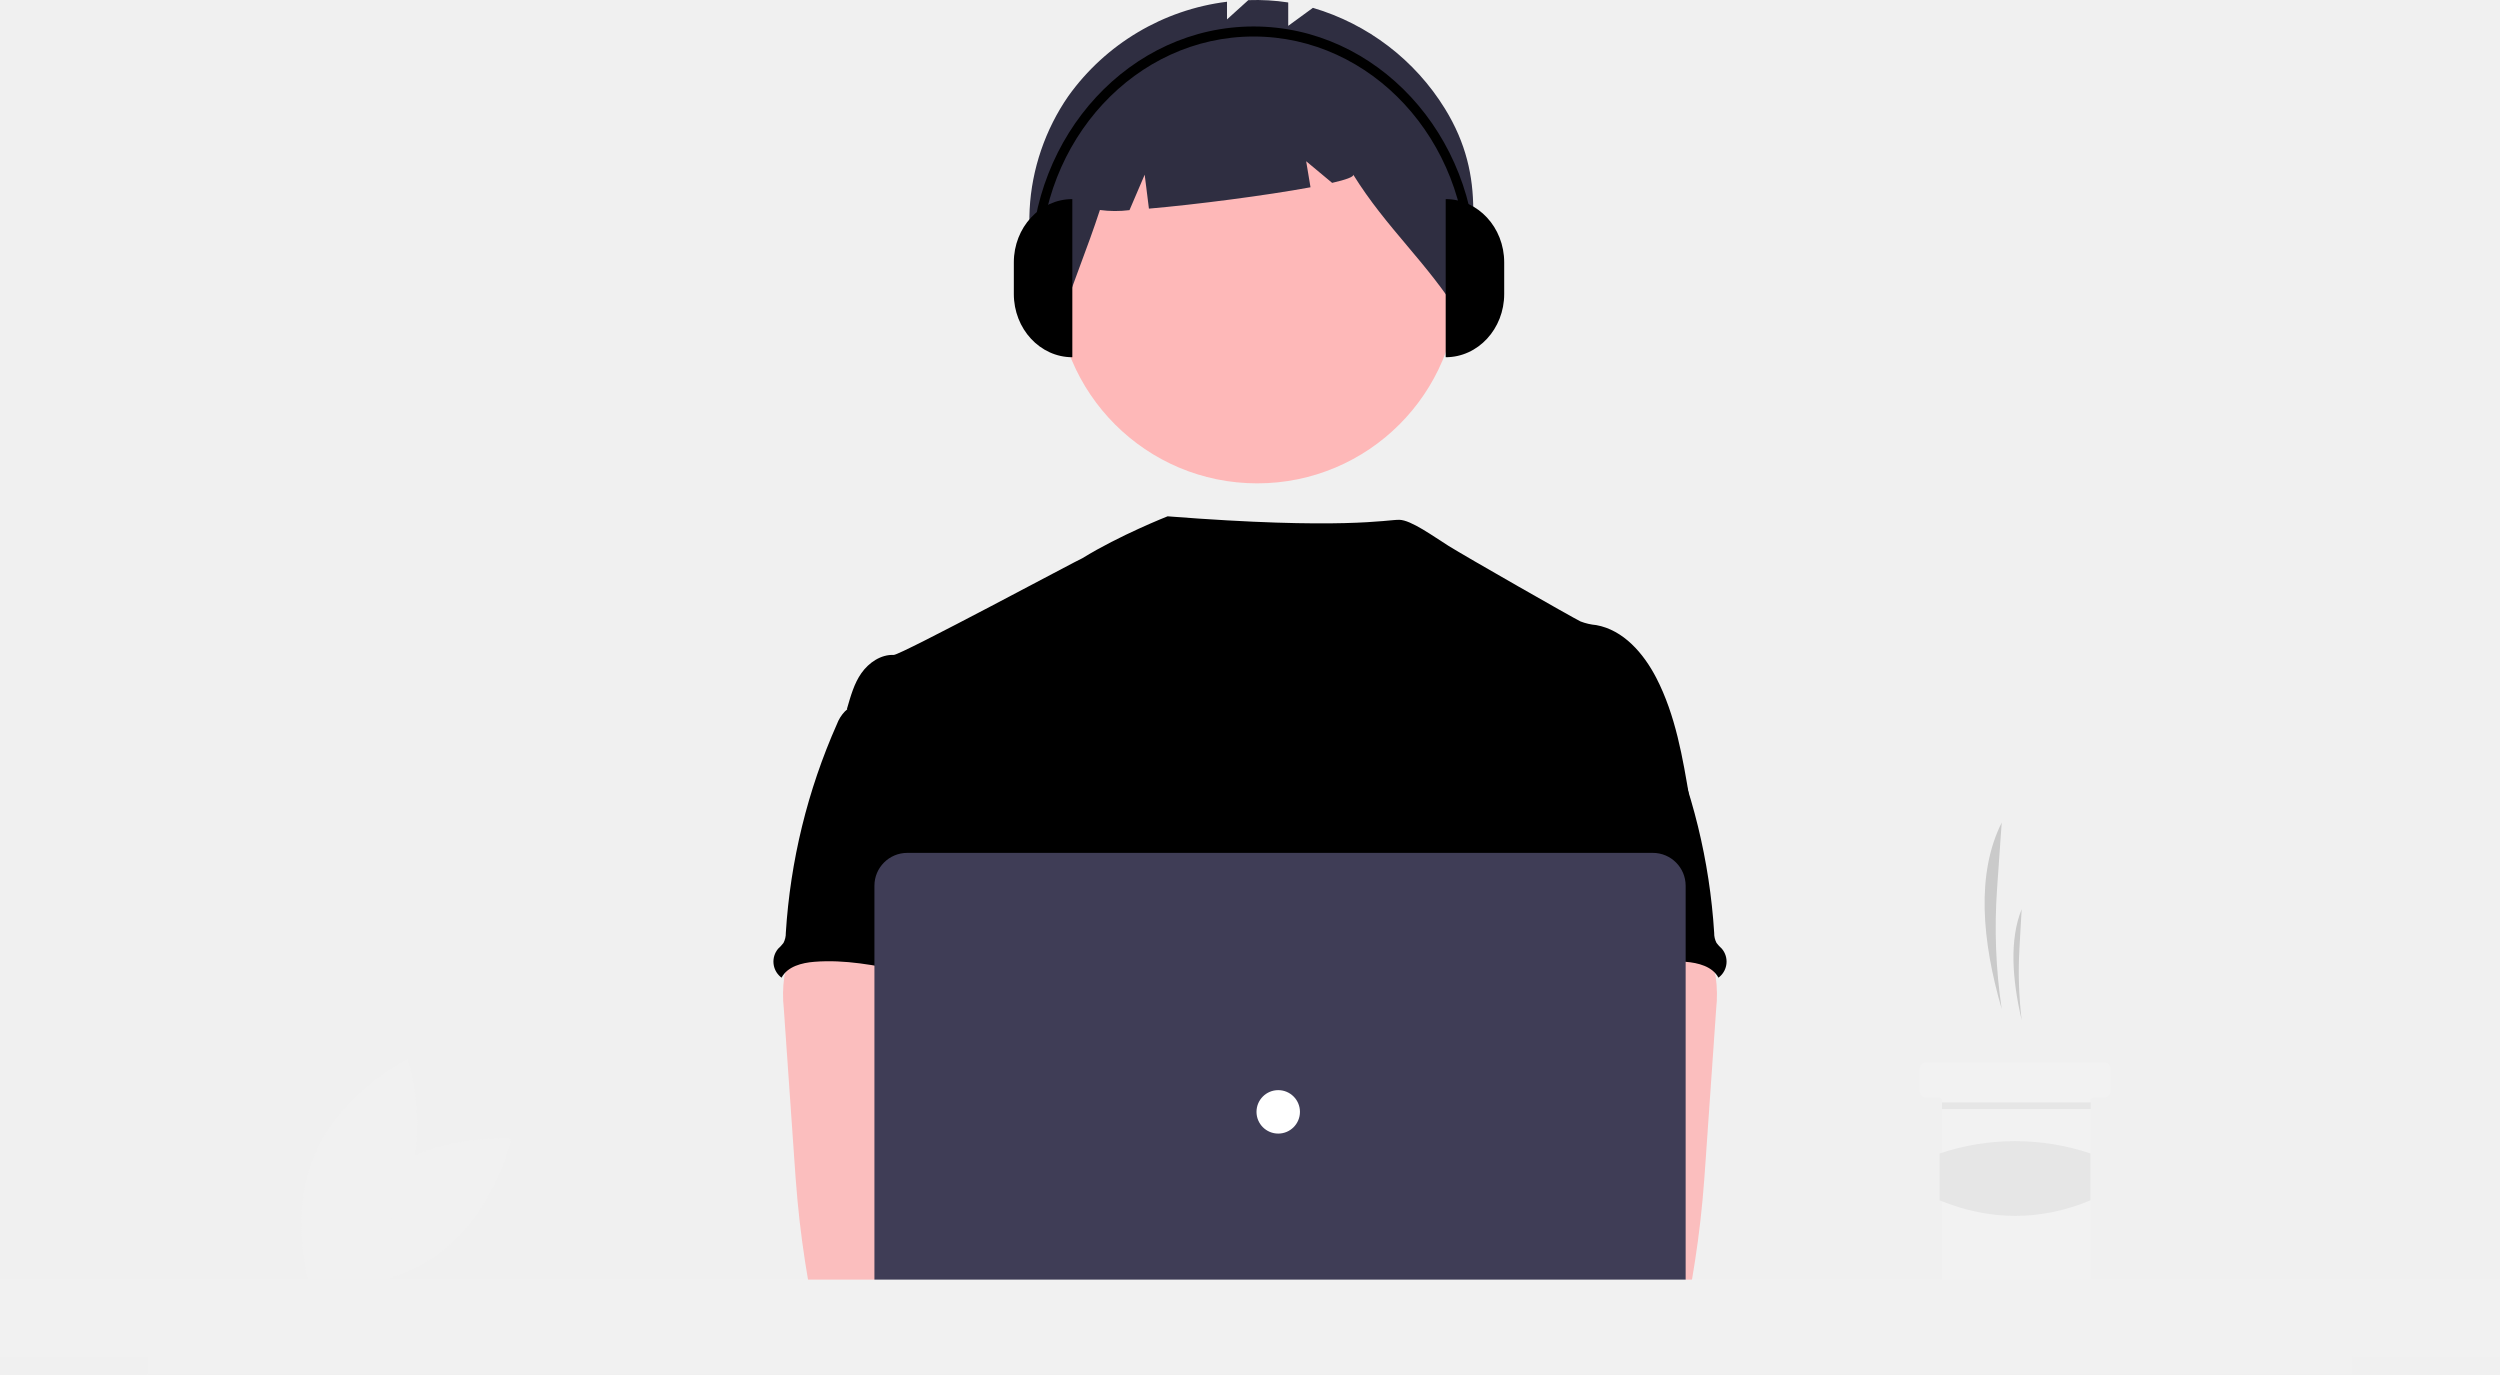
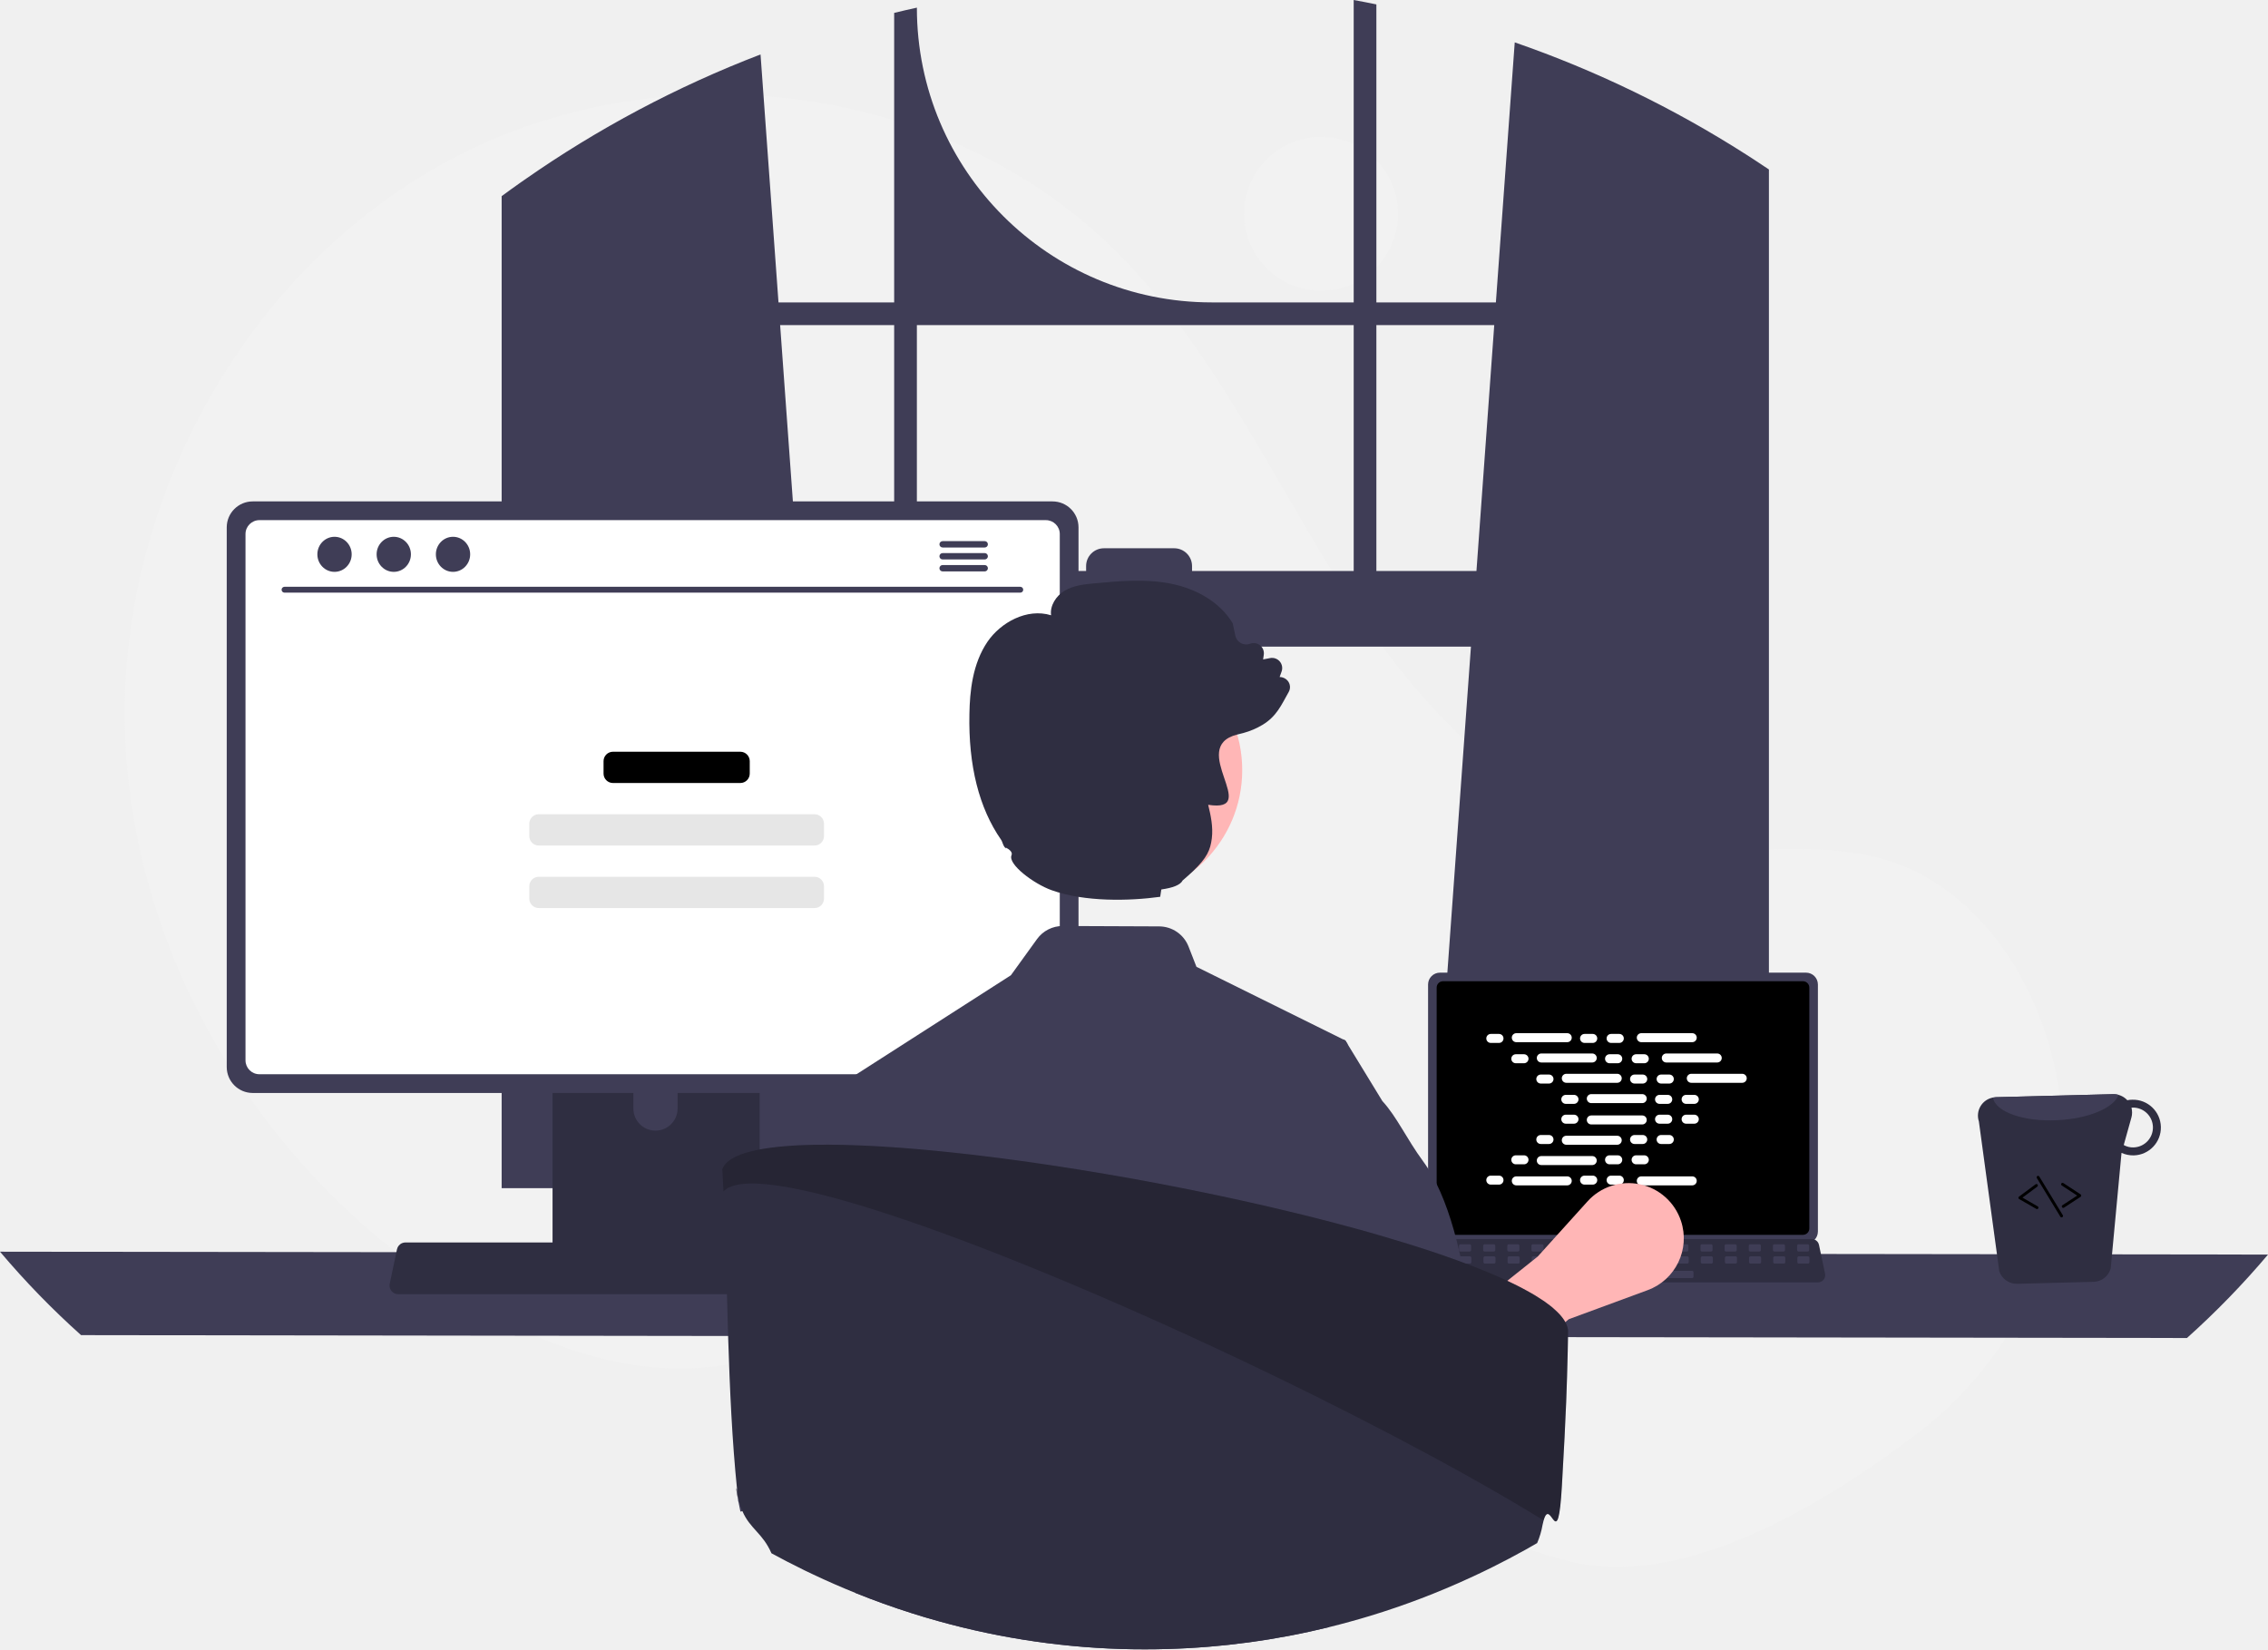
- <svg xmlns="http://www.w3.org/2000/svg" data-name="Layer 1" width="878.63" height="483" viewBox="0 0 878.63 483">
-   <path d="M294.716,621.203c-19.511,14.544-25.04,40.135-25.04,40.135s26.104,2.009,45.615-12.535,25.04-40.135,25.04-40.135S314.227,606.659,294.716,621.203Z" transform="translate(-160.6848 -208.5)" fill="#f1f1f1" />
-   <path d="M302.844,628.032c-9.377,22.456-32.862,34.028-32.862,34.028s-8.281-24.837,1.096-47.293,32.862-34.028,32.862-34.028S312.221,605.576,302.844,628.032Z" transform="translate(-160.6848 -208.5)" fill="#f1f1f1" />
-   <path d="M864.187,563.114h0a194.657,194.657,0,0,1-1.633-42.195l1.633-23.307h0c-9,17.908-6.966,41.479,0,65.502Z" transform="translate(-160.6848 -208.5)" fill="#cacaca" />
-   <path d="M871.205,567.013h0a143.091,143.091,0,0,1-.786-25.116l.786-13.873h0C866.875,538.683,867.854,552.713,871.205,567.013Z" transform="translate(-160.6848 -208.5)" fill="#cacaca" />
-   <path d="M902.401,584.17v7.798a2.352,2.352,0,0,1-2.339,2.339h-3.899a.777.777,0,0,0-.78.78v63.943a2.351,2.351,0,0,1-2.339,2.339H845.476a2.341,2.341,0,0,1-2.339-2.339V595.087a.782.782,0,0,0-.78-.78H837.678a2.341,2.341,0,0,1-2.339-2.339v-7.798a2.336,2.336,0,0,1,2.339-2.339h62.383A2.346,2.346,0,0,1,902.401,584.17Z" transform="translate(-160.6848 -208.5)" fill="#f2f2f2" />
-   <rect x="682.522" y="387.445" width="52.246" height="2.339" fill="#e6e6e6" />
-   <path d="M895.383,630.369c-17.483,7.235-35.156,7.315-53.026,0v-16.481a83.274,83.274,0,0,1,53.026,0Z" transform="translate(-160.6848 -208.5)" fill="#e6e6e6" />
-   <circle id="fff0188c-9915-4c0d-8339-9317a77083e8" data-name="Ellipse 276" cx="441.853" cy="99.211" r="70.666" fill="#feb8b8" />
-   <path id="ac220ed6-7c3f-4d1e-8d82-3295770c496a-3193" data-name="Path 1461" d="M668.54,246.746a81.614,81.614,0,0,0-46.43-35.492l-8.675,6.331v-8.22a75.123,75.123,0,0,0-14.032-.817l-7.485,6.772V209.11a80.834,80.834,0,0,0-55.763,33.169c-16.254,23.432-18.998,56.032-3.011,79.652,4.388-13.487,9.715-26.142,14.104-39.628a39.916,39.916,0,0,0,10.399.05l5.339-12.459,1.492,11.931c16.55-1.441,41.096-4.607,56.785-7.508l-1.526-9.154,9.128,7.606c4.806-1.106,7.66-2.11,7.425-2.877,11.668,18.811,25.948,30.826,37.616,49.637C678.337,293.006,683.437,270.951,668.54,246.746Z" transform="translate(-160.6848 -208.5)" fill="#2f2e41" />
-   <path d="M754.52,489.43c-2.43-14.619-4.936-29.519-11.731-42.689-4.466-8.626-11.554-16.847-21.11-18.552a20.422,20.422,0,0,1-5.497-1.272c-2.8-1.349-40.425-22.827-46.405-26.568-5.135-3.212-13.24-9.158-17.327-9.158-4.112-.09-19.878,3.579-81.414-1.231,0,0-16.905,6.663-29.985,14.743-.198-.131-63.869,34.06-66.261,33.97-4.53-.191-8.741,2.71-11.338,6.362-2.596,3.652-3.814,8.174-5.089,12.546,13.907,30.97,26.631,61.98,40.539,92.95a7.931,7.931,0,0,1,1.006,3.815,9.31,9.31,0,0,1-1.73,3.815c-6.82,10.956-6.603,24.736-5.858,37.613.746,12.877,1.668,26.478-4.087,38.02-1.565,3.169-3.601,6.069-5.089,9.238-3.486,7.177-4.746,30.131-2.71,37.842l255.121,7.309C730.067,673.102,754.52,489.43,754.52,489.43Z" transform="translate(-160.6848 -208.5)" />
-   <path id="bb46eb08-8e3e-4ac5-913b-26d221d967b9-3194" data-name="Path 1421" d="M436.31,551.903a45.043,45.043,0,0,0-.153,11.109l3.657,52.513c.343,4.949.681,9.887,1.146,14.824.877,9.581,2.188,19.086,3.815,28.578a5.09,5.09,0,0,0,5.216,4.949c16.096,3.406,32.726,3.27,49.153,2.342,25.067-1.399,89.198-4.046,93.116-9.136s1.635-13.322-3.474-17.438-89.739-14.149-89.739-14.149c.827-6.553,3.321-12.724,5.688-18.946,4.25-11.035,8.22-22.432,8.297-34.253s-4.377-24.25-14.061-31.022c-7.966-5.56-18.221-6.591-27.928-6.362-7.062.203-19.265-1.489-25.716,1.272C440.223,538.431,437.264,546.905,436.31,551.903Z" transform="translate(-160.6848 -208.5)" fill="#fbbebe" />
-   <path id="efe93a1e-ccdd-49fd-af5f-e26394aa0937-3195" data-name="Path 1430" d="M457.627,458.523a13.17,13.17,0,0,0-2.824,4.518A213.588,213.588,0,0,0,436.862,536.356a7.329,7.329,0,0,1-.827,3.55,15.535,15.535,0,0,1-1.87,2.023,7.024,7.024,0,0,0,.84,9.898q.173.146.356.281c2.099-3.951,7.125-5.242,11.592-5.586,21.389-1.692,42.282,8.259,63.734,7.508-1.514-5.23-3.691-10.256-4.925-15.548-5.459-23.502,8.156-49.089-.191-71.726-1.667-4.53-4.453-8.983-8.843-10.968a23.555,23.555,0,0,0-5.662-1.499c-5.421-.98-16.212-5.166-21.453-3.486-1.935.624-2.697,2.443-4.301,3.542C462.877,455.902,459.646,456.474,457.627,458.523Z" transform="translate(-160.6848 -208.5)" />
-   <path id="a38c3c09-000b-42b7-8619-0229d8aff5e9-3196" data-name="Path 1421" d="M754.672,536.183c-6.451-2.762-18.653-1.069-25.716-1.272-9.707-.229-19.962.802-27.928,6.362-9.684,6.772-14.137,19.201-14.061,31.022s4.046,23.218,8.297,34.253c2.366,6.222,4.861,12.393,5.688,18.946,0,0-84.63,10.034-89.739,14.149s-7.392,12.348-3.474,17.438,126.173,10.2,142.269,6.794a5.09,5.09,0,0,0,5.216-4.949c1.627-9.491,2.937-18.996,3.815-28.578.465-4.937.802-9.874,1.146-14.824l3.657-52.513a45.043,45.043,0,0,0-.153-11.109C762.736,546.905,759.777,538.431,754.672,536.183Z" transform="translate(-160.6848 -208.5)" fill="#fbbebe" />
-   <path id="bd3879bf-5d05-49be-b690-c4d97e29a2ab-3197" data-name="Path 1430" d="M734.687,454.346c-1.603-1.099-2.366-2.918-4.301-3.542-5.241-1.68-16.032,2.507-21.453,3.486a23.555,23.555,0,0,0-5.662,1.499c-4.389,1.985-7.175,6.438-8.843,10.968-8.347,22.637,5.268,48.224-.191,71.726-1.234,5.293-3.411,10.318-4.925,15.548,21.453.751,42.346-9.2,63.734-7.508,4.467.343,9.493,1.635,11.592,5.586q.183-.135.356-.281a7.024,7.024,0,0,0,.84-9.898,15.535,15.535,0,0,1-1.87-2.023,7.329,7.329,0,0,1-.827-3.55,213.588,213.588,0,0,0-17.941-73.316,13.17,13.17,0,0,0-2.824-4.518C740.354,456.474,737.123,455.902,734.687,454.346Z" transform="translate(-160.6848 -208.5)" />
-   <circle cx="420.924" cy="438.81" r="19.073" fill="#fbbebe" />
-   <circle cx="463.156" cy="438.81" r="19.073" fill="#fbbebe" />
-   <path d="M741.572,690.288H479.542a11.552,11.552,0,0,1-11.539-11.539V519.783a11.552,11.552,0,0,1,11.539-11.539H741.572a11.552,11.552,0,0,1,11.539,11.539V678.75A11.552,11.552,0,0,1,741.572,690.288Z" transform="translate(-160.6848 -208.5)" fill="#3f3d56" />
-   <circle id="bf1cdf42-3b4f-4239-91c9-f6802a29e918" data-name="Ellipse 263" cx="449.236" cy="390.766" r="7.635" fill="#fff" />
-   <polygon points="878.63 449.724 0 449.724 0 476.724 51.97 476.724 51.97 483 826.68 483 826.68 476.724 878.63 476.724 878.63 449.724" fill="#f1f1f1" />
-   <path d="M537.556,334.049h0c-11.355,0-20.559-9.952-20.559-22.229h0V300.705c0-12.277,9.205-22.229,20.559-22.229h0v55.574Z" transform="translate(-160.6848 -208.5)" />
-   <path d="M668.779,278.476h0c11.355,0,20.559,9.952,20.559,22.229v11.115c0,12.277-9.205,22.229-20.559,22.229h0V278.476Z" transform="translate(-160.6848 -208.5)" />
-   <path d="M679.553,302.452h-3.262c0-44.73-33.656-81.121-75.026-81.121-41.369,0-75.026,36.391-75.026,81.121h-3.262c0-46.675,35.12-84.648,78.288-84.648C644.433,217.804,679.553,255.777,679.553,302.452Z" transform="translate(-160.6848 -208.5)" />
+ <svg xmlns="http://www.w3.org/2000/svg" data-name="Layer 1" width="786.82" height="572.258" viewBox="0 0 786.82 572.258">
+   <circle cx="458.321" cy="74.182" r="26.701" fill="#f2f2f2" />
+   <path d="M872.038,661.023c39.688-30.229,58.644-81.025,46.776-129.482q-.442-1.806-.934-3.604c-7.867-28.763-27.332-56.101-55.7-65.291-23.82-7.717-49.82-1.783-74.669-4.851-48.781-6.024-86.601-45.494-113.211-86.819-26.611-41.325-47.062-87.583-82.422-121.724-58.285-56.275-153.362-68.391-225.627-31.76C293.987,254.121,247.955,335.391,249.918,416.386c1.963,80.995,50.046,158.432,119.875,199.517,25.652,15.093,55.321,25.785,84.848,22.044,25.62-3.246,48.899-17.013,74.399-21.1,40.091-6.426,79.927,11.701,114.603,32.824,34.676,21.123,68.17,46.16,107.574,55.952C789.478,715.131,836.881,687.801,872.038,661.023Z" transform="translate(-206.59 -163.8711)" fill="#f2f2f2" />
+   <path d="M815.016,219.191c-.87-.58-1.75-1.13-2.62-1.69a380.24,380.24,0,0,0-80.31-38.93l-6.54,90.22h-41.46v-103.39c-2.61-.54-5.24-1.05-7.87-1.53v104.92H626.946A102.27,102.27,0,0,1,524.676,166.521v-0c-2.64.57-5.26,1.18-7.88,1.83v100.44h-40.13l-6.23-86.03a380.858,380.858,0,0,0-81.94,43.53c-.44.3-.88.61-1.31.91-2.21,1.55-4.39,3.13-6.56,4.73v344.19h118.27l-2.09-28.95-11.5-158.95h231.59l-11.5,158.95-2.09,28.95h116.96v-353.45Q817.656,220.901,815.016,219.191Zm-298.22,142.78h-33.39l-6.17-85.3h39.56Zm159.42,0h-56.08v-1.69a6.18,6.18,0,0,0-6.19-6.18h-24.38a6.178,6.178,0,0,0-6.18,6.18v1.69h-58.71v-85.3h151.54Zm7.87,0v-85.3h40.89l-6.17,85.3Z" transform="translate(-206.59 -163.8711)" fill="#3f3d56" />
+   <path d="M206.59,598.162a289.003,289.003,0,0,0,28.12,28.95l730.58,1a289.003,289.003,0,0,0,28.12-28.95Z" transform="translate(-206.59 -163.8711)" fill="#3f3d56" />
+   <path d="M702.02,505.462v85.704a4.122,4.122,0,0,0,4.119,4.119H833.143a4.122,4.122,0,0,0,4.119-4.119v-85.704a4.124,4.124,0,0,0-4.119-4.115H706.139A4.124,4.124,0,0,0,702.02,505.462Z" transform="translate(-206.59 -163.8711)" fill="#3f3d56" />
+   <path d="M704.999,506.529V590.109a2.205,2.205,0,0,0,2.201,2.201H832.086a2.205,2.205,0,0,0,2.201-2.201V506.529a2.206,2.206,0,0,0-2.201-2.206H707.201A2.206,2.206,0,0,0,704.999,506.529Z" transform="translate(-206.59 -163.8711)" />
+   <path d="M699.364,607.881a2.47,2.47,0,0,0,1.943.93H837.299a2.502,2.502,0,0,0,2.446-3.016l-2.111-10.027a2.507,2.507,0,0,0-1.558-1.818,2.425,2.425,0,0,0-.888-.168H703.41a2.424,2.424,0,0,0-.888.168,2.507,2.507,0,0,0-1.558,1.818l-2.111,10.027A2.501,2.501,0,0,0,699.364,607.881Z" transform="translate(-206.59 -163.8711)" fill="#2f2e41" />
+   <rect x="830.034" y="595.588" width="4.188" height="2.513" rx="0.488" transform="translate(1457.666 1029.819) rotate(-180)" fill="#3f3d56" />
+   <rect x="821.657" y="595.588" width="4.188" height="2.513" rx="0.488" transform="translate(1440.912 1029.819) rotate(-180)" fill="#3f3d56" />
+   <rect x="813.28" y="595.588" width="4.188" height="2.513" rx="0.488" transform="translate(1424.158 1029.819) rotate(-180)" fill="#3f3d56" />
+   <rect x="804.903" y="595.588" width="4.188" height="2.513" rx="0.488" transform="translate(1407.404 1029.819) rotate(-180)" fill="#3f3d56" />
+   <rect x="796.526" y="595.588" width="4.188" height="2.513" rx="0.488" transform="translate(1390.65 1029.819) rotate(-180)" fill="#3f3d56" />
+   <rect x="788.149" y="595.588" width="4.188" height="2.513" rx="0.488" transform="translate(1373.896 1029.819) rotate(-180)" fill="#3f3d56" />
+   <rect x="779.772" y="595.588" width="4.188" height="2.513" rx="0.488" transform="translate(1357.142 1029.819) rotate(-180)" fill="#3f3d56" />
+   <rect x="771.395" y="595.588" width="4.188" height="2.513" rx="0.488" transform="translate(1340.388 1029.819) rotate(-180)" fill="#3f3d56" />
+   <rect x="763.018" y="595.588" width="4.188" height="2.513" rx="0.488" transform="translate(1323.634 1029.819) rotate(-180)" fill="#3f3d56" />
+   <rect x="754.641" y="595.588" width="4.188" height="2.513" rx="0.488" transform="translate(1306.88 1029.819) rotate(-180)" fill="#3f3d56" />
+   <rect x="746.264" y="595.588" width="4.188" height="2.513" rx="0.488" transform="translate(1290.126 1029.819) rotate(-180)" fill="#3f3d56" />
+   <rect x="737.887" y="595.588" width="4.188" height="2.513" rx="0.488" transform="translate(1273.372 1029.819) rotate(-180)" fill="#3f3d56" />
+   <rect x="729.51" y="595.588" width="4.188" height="2.513" rx="0.488" transform="translate(1256.618 1029.819) rotate(-180)" fill="#3f3d56" />
+   <rect x="721.133" y="595.588" width="4.188" height="2.513" rx="0.488" transform="translate(1239.865 1029.819) rotate(-180)" fill="#3f3d56" />
+   <rect x="712.756" y="595.588" width="4.188" height="2.513" rx="0.488" transform="translate(1223.111 1029.819) rotate(-180)" fill="#3f3d56" />
+   <rect x="704.379" y="595.588" width="4.188" height="2.513" rx="0.488" transform="translate(1206.357 1029.819) rotate(-180)" fill="#3f3d56" />
+   <rect x="830.133" y="599.777" width="4.188" height="2.513" rx="0.488" transform="translate(1457.864 1038.196) rotate(-180)" fill="#3f3d56" />
+   <rect x="821.756" y="599.777" width="4.188" height="2.513" rx="0.488" transform="translate(1441.11 1038.196) rotate(-180)" fill="#3f3d56" />
+   <rect x="813.379" y="599.777" width="4.188" height="2.513" rx="0.488" transform="translate(1424.356 1038.196) rotate(-180)" fill="#3f3d56" />
+   <rect x="805.002" y="599.777" width="4.188" height="2.513" rx="0.488" transform="translate(1407.602 1038.196) rotate(-180)" fill="#3f3d56" />
+   <rect x="796.625" y="599.777" width="4.188" height="2.513" rx="0.488" transform="translate(1390.848 1038.196) rotate(-180)" fill="#3f3d56" />
+   <rect x="788.248" y="599.777" width="4.188" height="2.513" rx="0.488" transform="translate(1374.094 1038.196) rotate(-180)" fill="#3f3d56" />
+   <rect x="779.871" y="599.777" width="4.188" height="2.513" rx="0.488" transform="translate(1357.34 1038.196) rotate(-180)" fill="#3f3d56" />
+   <rect x="771.494" y="599.777" width="4.188" height="2.513" rx="0.488" transform="translate(1340.586 1038.196) rotate(-180)" fill="#3f3d56" />
+   <rect x="763.117" y="599.777" width="4.188" height="2.513" rx="0.488" transform="translate(1323.832 1038.196) rotate(-180)" fill="#3f3d56" />
+   <rect x="754.74" y="599.777" width="4.188" height="2.513" rx="0.488" transform="translate(1307.078 1038.196) rotate(-180)" fill="#3f3d56" />
+   <rect x="746.363" y="599.777" width="4.188" height="2.513" rx="0.488" transform="translate(1290.324 1038.196) rotate(-180)" fill="#3f3d56" />
+   <rect x="737.986" y="599.777" width="4.188" height="2.513" rx="0.488" transform="translate(1273.57 1038.196) rotate(-180)" fill="#3f3d56" />
+   <rect x="729.609" y="599.777" width="4.188" height="2.513" rx="0.488" transform="translate(1256.816 1038.196) rotate(-180)" fill="#3f3d56" />
+   <rect x="721.232" y="599.777" width="4.188" height="2.513" rx="0.488" transform="translate(1240.062 1038.196) rotate(-180)" fill="#3f3d56" />
+   <rect x="712.855" y="599.777" width="4.188" height="2.513" rx="0.488" transform="translate(1223.309 1038.196) rotate(-180)" fill="#3f3d56" />
+   <rect x="704.478" y="599.777" width="4.188" height="2.513" rx="0.488" transform="translate(1206.555 1038.196) rotate(-180)" fill="#3f3d56" />
+   <rect x="760.604" y="604.803" width="33.508" height="2.513" rx="0.488" transform="translate(1348.126 1048.248) rotate(-180)" fill="#3f3d56" />
+   <rect x="515.631" y="358.737" width="5.966" height="3.122" rx="1.561" fill="#fff" />
+   <rect x="548.154" y="358.737" width="5.966" height="3.122" rx="1.561" fill="#fff" />
+   <rect x="557.369" y="358.737" width="5.966" height="3.122" rx="1.561" fill="#fff" />
+   <rect x="524.477" y="358.477" width="20.796" height="3.122" rx="1.561" fill="#fff" />
+   <rect x="567.841" y="358.477" width="20.796" height="3.122" rx="1.561" fill="#fff" />
+   <rect x="524.304" y="365.784" width="5.966" height="3.122" rx="1.561" fill="#fff" />
+   <rect x="556.827" y="365.784" width="5.966" height="3.122" rx="1.561" fill="#fff" />
+   <rect x="566.042" y="365.784" width="5.966" height="3.122" rx="1.561" fill="#fff" />
+   <rect x="533.15" y="365.523" width="20.796" height="3.122" rx="1.561" fill="#fff" />
+   <rect x="576.514" y="365.523" width="20.796" height="3.122" rx="1.561" fill="#fff" />
+   <rect x="532.977" y="372.83" width="5.966" height="3.122" rx="1.561" fill="#fff" />
+   <rect x="565.5" y="372.83" width="5.966" height="3.122" rx="1.561" fill="#fff" />
+   <rect x="574.715" y="372.83" width="5.966" height="3.122" rx="1.561" fill="#fff" />
+   <rect x="541.823" y="372.57" width="20.796" height="3.122" rx="1.561" fill="#fff" />
+   <rect x="585.187" y="372.57" width="20.796" height="3.122" rx="1.561" fill="#fff" />
+   <rect x="541.649" y="379.877" width="5.966" height="3.122" rx="1.561" fill="#fff" />
+   <rect x="574.172" y="379.877" width="5.966" height="3.122" rx="1.561" fill="#fff" />
+   <rect x="583.387" y="379.877" width="5.966" height="3.122" rx="1.561" fill="#fff" />
+   <rect x="550.496" y="379.617" width="20.796" height="3.122" rx="1.561" fill="#fff" />
+   <rect x="548.154" y="407.898" width="5.966" height="3.122" rx="1.561" fill="#fff" />
+   <rect x="557.369" y="407.898" width="5.966" height="3.122" rx="1.561" fill="#fff" />
+   <rect x="567.841" y="408.158" width="20.796" height="3.122" rx="1.561" fill="#fff" />
+   <rect x="515.631" y="407.898" width="5.966" height="3.122" rx="1.561" fill="#fff" />
+   <rect x="524.477" y="408.158" width="20.796" height="3.122" rx="1.561" fill="#fff" />
+   <rect x="524.304" y="400.851" width="5.966" height="3.122" rx="1.561" fill="#fff" />
+   <rect x="556.827" y="400.851" width="5.966" height="3.122" rx="1.561" fill="#fff" />
+   <rect x="566.042" y="400.851" width="5.966" height="3.122" rx="1.561" fill="#fff" />
+   <rect x="533.15" y="401.111" width="20.796" height="3.122" rx="1.561" fill="#fff" />
+   <rect x="532.977" y="393.804" width="5.966" height="3.122" rx="1.561" fill="#fff" />
+   <rect x="565.5" y="393.804" width="5.966" height="3.122" rx="1.561" fill="#fff" />
+   <rect x="574.715" y="393.804" width="5.966" height="3.122" rx="1.561" fill="#fff" />
+   <rect x="541.823" y="394.064" width="20.796" height="3.122" rx="1.561" fill="#fff" />
+   <rect x="541.649" y="386.758" width="5.966" height="3.122" rx="1.561" fill="#fff" />
+   <rect x="574.172" y="386.758" width="5.966" height="3.122" rx="1.561" fill="#fff" />
+   <rect x="583.387" y="386.758" width="5.966" height="3.122" rx="1.561" fill="#fff" />
+   <rect x="550.496" y="387.018" width="20.796" height="3.122" rx="1.561" fill="#fff" />
+   <path d="M711.507,654.353l-13.35-21.102,41.902-33.403,17.295-19.161a19.161,19.161,0,0,1,32.418,6.828h0a19.161,19.161,0,0,1-11.57,23.991l-27.349,10.075Z" transform="translate(-206.59 -163.8711)" fill="#ffb6b6" />
+   <path d="M398.28,501.352v102.56h71.85v-102.56a3.448,3.448,0,0,0-2.43-3.3,3.175,3.175,0,0,0-1.03-.16H401.75A3.463,3.463,0,0,0,398.28,501.352Zm28.04,35.24a7.67,7.67,0,0,1,15.34,0v11.9a7.67,7.67,0,0,1-15.34,0Z" transform="translate(-206.59 -163.8711)" fill="#2f2e41" />
+   <path d="M398.06,600.632v9.89a1.946,1.946,0,0,0,1.93,1.94h68.43a1.94,1.94,0,0,0,1.93-1.94v-9.89Z" transform="translate(-206.59 -163.8711)" fill="#3f3d56" />
+   <path d="M285.25,346.832V534.092a9.007,9.007,0,0,0,9,9h277.5a9.007,9.007,0,0,0,9-9V346.832a9.011,9.011,0,0,0-9-8.99H294.25A9.012,9.012,0,0,0,285.25,346.832Z" transform="translate(-206.59 -163.8711)" fill="#3f3d56" />
+   <path d="M291.76,349.162v182.62a4.818,4.818,0,0,0,4.81,4.81H569.44a4.818,4.818,0,0,0,4.81-4.81v-182.62a4.82,4.82,0,0,0-4.81-4.82H296.57A4.821,4.821,0,0,0,291.76,349.162Z" transform="translate(-206.59 -163.8711)" fill="#fff" />
+   <path d="M342.4,611.792a2.948,2.948,0,0,0,2.32,1.11h162.34a2.987,2.987,0,0,0,2.92-3.6l-2.52-11.97a2.993,2.993,0,0,0-1.86-2.17,2.895,2.895,0,0,0-1.06-.2H347.23a2.894,2.894,0,0,0-1.06.2,2.992,2.992,0,0,0-1.86,2.17l-2.52,11.97A2.985,2.985,0,0,0,342.4,611.792Z" transform="translate(-206.59 -163.8711)" fill="#2f2e41" />
+   <path d="M560.585,369.499H305.261a1.016,1.016,0,0,1,0-2.031H560.585a1.016,1.016,0,0,1,0,2.031Z" transform="translate(-206.59 -163.8711)" fill="#3f3d56" />
+   <ellipse cx="116.051" cy="192.33" rx="5.95" ry="6.083" fill="#3f3d56" />
+   <ellipse cx="136.607" cy="192.33" rx="5.95" ry="6.083" fill="#3f3d56" />
+   <ellipse cx="157.163" cy="192.33" rx="5.95" ry="6.083" fill="#3f3d56" />
+   <path d="M548.206,351.622h-14.6a1.105,1.105,0,0,0,0,2.21h14.6a1.105,1.105,0,0,0,0-2.21Z" transform="translate(-206.59 -163.8711)" fill="#3f3d56" />
+   <path d="M548.206,355.772h-14.6a1.105,1.105,0,0,0,0,2.21h14.6a1.105,1.105,0,0,0,0-2.21Z" transform="translate(-206.59 -163.8711)" fill="#3f3d56" />
+   <path d="M548.206,359.922h-14.6a1.105,1.105,0,0,0,0,2.21h14.6a1.105,1.105,0,0,0,0-2.21Z" transform="translate(-206.59 -163.8711)" fill="#3f3d56" />
+   <path d="M900.186,604.972a6.416,6.416,0,0,0,6.183,4.331l26.492-.682a6.329,6.329,0,0,0,5.981-4.657l3.749-40.087a9.794,9.794,0,0,0,4.238.871,9.661,9.661,0,1,0-.485-19.317,8.184,8.184,0,0,0-1.736.181,6.548,6.548,0,0,0-4.874-2.103l-40.751,1.052a5.853,5.853,0,0,0-1.005.125,6.365,6.365,0,0,0-4.873,8.265Zm43.173-43.817,2.668-9.553a6.506,6.506,0,0,0,.02-3.375c.129-0.0.244-.062.373-.062a6.91,6.91,0,0,1,.324,13.817A6.505,6.505,0,0,1,943.359,561.156Z" transform="translate(-206.59 -163.8711)" fill="#2f2e41" />
+   <path d="M897.978,544.686c.868,4.964,10.629,8.454,22.366,7.847,10.793-.497,19.617-4.287,21.234-8.778a6.025,6.025,0,0,0-1.844-.246l-40.751,1.052A5.853,5.853,0,0,0,897.978,544.686Z" transform="translate(-206.59 -163.8711)" fill="#3f3d56" />
+   <path d="M922.494,582.944a.497.497,0,0,0,.151-.066l5.753-3.766a.499.499,0,0,0,0-.836l-5.98-3.917a.5.5,0,1,0-.548.836l5.341,3.498-5.114,3.348a.5.5,0,0,0,.396.903Z" transform="translate(-206.59 -163.8711)" />
+   <path d="M913.408,583.363a.5.5,0,0,0,.126-.918l-5.303-3.04,5.126-3.807a.5.5,0,1,0-.596-.802l-5.739,4.263a.5.5,0,0,0,.049.835l5.965,3.42A.5.5,0,0,0,913.408,583.363Z" transform="translate(-206.59 -163.8711)" />
+   <path d="M921.922,586.244a.482.482,0,0,0,.137-.058.5.5,0,0,0,.168-.687l-8.155-13.408a.5.5,0,0,0-.854.521l8.155,13.408A.5.5,0,0,0,921.922,586.244Z" transform="translate(-206.59 -163.8711)" />
+   <rect x="209.385" y="260.827" width="50.719" height="10.846" rx="3.264" />
+   <rect x="183.626" y="282.519" width="102.236" height="10.846" rx="3.264" fill="#e6e6e6" />
+   <rect x="183.626" y="304.21" width="102.236" height="10.846" rx="3.264" fill="#e6e6e6" />
+   <path d="M497.301,540.717l.217.684.011.023,6.525,19.838,7.506,22.861,14.123,42.961.137,6.673v.023l1.049,53.684-2.909,7.278,3.274,11.932s-1.506-18.037-9.582-7.679c-4.574,5.886-9.925,11.91-14.317,17.556q9.6,3.884,19.507,7.027c1.426.456,2.863.89,4.301,1.323q.462.137.924.274a266.863,266.863,0,0,0,67.351,10.826c1.186.034,2.35.057,3.479.08.399.011.787.023,1.175.023,1.278.011,2.544.023,3.822.023q3.867,0,7.7-.114a266.853,266.853,0,0,0,56.091-7.586c-.125-7.586-.468-16.45-.958-25.918-.228-4.643-5.35-9.674-5.658-14.533-.217-3.65,4.381-7.084,4.141-10.792-1.551-22.827-3.491-14.064-4.928-30.229q-.222-2.379-.411-4.552c-.924-10.381-1.563-16.872-1.563-16.872l6.137-38.683,9.639-60.734-.742-1.221-.833-.411-50.844-25.165-2.761-7.073a10.979,10.979,0,0,0-10.141-6.947l-33.493-.137a10.931,10.931,0,0,0-8.909,4.529l-9.069,12.56Z" transform="translate(-206.59 -163.8711)" fill="#3f3d56" />
+   <path d="M533.407,617.525,525.82,633.758l-5.179,11.088-8.909,46.646-4.46,4.734L503.45,679.467l-39.998,8.881c-1.312-7.29-.351.247-1.161-7.75.228-.228.468-.456.707-.685.639-.593,1.175-1.152,1.164-1.688-.456-27.584.913-74.526,12.343-102.966a60.053,60.053,0,0,1,7.027-13.107c.228-.308.445-.616.662-.924,5.27-7.381,8.601-14.647,13.324-19.815v-.011a.53.53,0,0,0,.08-.08.157.157,0,0,0,.046-.034l32.443-17.203,1.392,39.105.992,28.109Z" transform="translate(-206.59 -163.8711)" fill="#3f3d56" />
+   <path d="M650.391,622.135l9.476,20.275,3.307,7.061,8.907,46.642,4.446,4.723,3.83-16.755,1.8-.369,32.459-6.722,9.461,30.046a17.984,17.984,0,0,0-3.261-22.506c-.646-.585-1.184-1.154-1.169-1.692.538-32.443-1.446-91.684-19.367-116.066-5.692-7.738-9.107-15.445-14.076-20.829-.015-.015-.015-.031-.031-.031L674.081,526.114l-.738-1.215-.831-.415Z" transform="translate(-206.59 -163.8711)" fill="#3f3d56" />
+   <circle id="a657ec4b-47ce-4d2a-9c58-81a811696ca9" data-name="Ellipse 5" cx="386.397" cy="267.201" r="44.558" fill="#ffb6b6" />
+   <path d="M653.212,399.948a3.759,3.759,0,0,0-2.69-1.19l.67-1.86a3.528,3.528,0,0,0-3.96-4.7l-2.44.47.23-1.63a3.534,3.534,0,0,0-4.73-3.82,3.766,3.766,0,0,1-3.24-.23,3.846,3.846,0,0,1-1.92-2.61l-.85-4.1-.09-.22c-4.14-6.9-12.1-11.92-21.84-13.76-8.67-1.65-17.56-.81-26.13-.02-3.4.32-7.24.68-10.44,2.64-2.72,1.68-5.02,5.04-4.55,8.43-8.45-2.59-17.51,2.58-22,9.1-5.32,7.76-6.19,17.48-6.33,25.08-.38,17.98,3.33,32.69,11,43.73.56.8.7,2.47,1.81,3.03l-.23-.37c1.24.62,2.5,1.62,2.03,2.69-1.35,3.08,7.62,9.89,13.94,12.14,11.53,4.11,26.86,3.76,37.64,2.28l.38-2.55c3.89-.53,6.63-1.54,7.4-3.12,1.36-1.16,2.52-2.2,3.53-3.16l.01-.01c.02-.02.06-.05.08-.07,4.87-4.67,6-7.33,6.51-11.38.49-3.97-.38-8-1.27-11.63,18.74,2.9-7.38-19.96,10.08-24.38a5.434,5.434,0,0,1,.61-.15c.51-.12,1.02-.24,1.51-.38a26.448,26.448,0,0,0,6.72-2.87c4.88-2.97,6.49-6.91,9.01-11.35A3.427,3.427,0,0,0,653.212,399.948Z" transform="translate(-206.59 -163.8711)" fill="#2f2e41" />
+   <path d="M750.582,625.308c-.01,1.75-.03,4.2-.11,7.23q-.015.63-.03,1.29c-.13,5.57-.26,10.24-.47,15.43-.01.36-.02.71-.04,1.07-.28,7.24-.72,15.67-1.48,29.02-1.41,24.66-3.87,3.39-6.34,12.04-.12.43-.25.94-.37,1.54a27.916,27.916,0,0,1-1.88,6.33c-1.31.78-2.66,1.53-3.99,2.28-3.79,2.11-7.64,4.14-11.52,6.07-2.18,1.08-4.37,2.14-6.57,3.16-.35.16-.69.32-1.03.47a270.887,270.887,0,0,1-34.75,13.26c-2.32.7-4.63,1.38-6.97,2.01-2.44.68-4.88,1.32-7.35,1.92a266.893,266.893,0,0,1-56.09,7.59c-2.55.08-5.12.11-7.7.11-1.28,0-2.54-.01-3.82-.02-.39,0-.78-.01-1.17-.02-1.13-.03-2.3-.05-3.48-.08a266.663,266.663,0,0,1-67.35-10.83l-.93-.27c-1.44-.44-2.87-.87-4.3-1.33q-9.9-3.135-19.51-7.02-7.335-2.955-14.5-6.34a.339.339,0,0,1-.12-.06c-1-.46-2.01-.94-3.01-1.43-.13-.07-.27-.14-.41-.21q-5.595-2.73-11.07-5.72c-3.07-7.05-7.39-8.4-10.07-14.6a25.874,25.874,0,0,1-1.68-5.74c0-.02-.01-.04-.01-.07.28,3.72-1.19-6.6-.01-.04-.01-.12-.02-.25-.03-.4-.03-.36-.07-.8-.13-1.35-3.43-33.49-3.21-71.79-4.7-103.35q-.15-3.06-.31-5.86c-.03-.62-.07-1.23-.11-1.83.07-.18.15-.37.24-.55a1.002,1.002,0,0,1,.07-.15,1.623,1.623,0,0,1,.1-.18c.02-.03.05-.07.07-.1a.917.917,0,0,1,.05-.1c.09-.14.19-.29.3-.43.05-.06.09-.11.14-.16a.808.808,0,0,1,.12-.14.637.637,0,0,1,.11-.13c.04-.04.08-.09.13-.14a.302.302,0,0,1,.08-.08,2.033,2.033,0,0,1,.26-.25,9.624,9.624,0,0,1,1.14-.9c.14-.09.29-.18.43-.28a19.135,19.135,0,0,1,3.17-1.52c.38-.14.76-.27,1.17-.41.15-.04.29-.09.44-.14.22-.07.44-.14.67-.19,1.14-.34,2.37-.63,3.7-.9.16-.03.33-.06.5-.1.24-.05.49-.09.74-.13.34-.06.69-.12,1.04-.18,2.97-.47,6.34-.82,10.06-1.05q.525-.03,1.05-.06c.41-.02.82-.04,1.24-.06.35-.02.71-.03,1.07-.04.35-.02.71-.03,1.08-.04,1.01-.03,2.05-.06,3.11-.08,3.02-.06,6.2-.04,9.54.03,1.55.04,3.13.08,4.75.15.11,0,.21.01.31.01,1.41.05,2.83.11,4.29.19,1.02.05,2.05.1,3.08.16.97.06,1.95.12,2.94.19.77.04,1.54.1,2.32.15.66.05,1.32.1,1.98.14l.9.06c.49.04.98.07,1.48.12,1.1.09,2.2.18,3.32.27,1.11.1,2.24.2,3.37.3s2.27.21,3.41.32c.12.01.23.02.34.03,1.04.11,2.08.21,3.13.32.24.02.49.04.73.07,1.001.101,2.022.218,3.032.326.31.033.618.066.929.1.791.086,1.572.161,2.368.254,1.05.12,2.12.23,3.16.37.81.09,1.62.18,2.43.28,1.27.15,2.56.31,3.85.48.49.06.98.12,1.47.19,3.68.46,7.4.97,11.18,1.5,5.73.81,11.55,1.69,17.41,2.64q8.805,1.425,17.71,3.01c1.5.27,3,.54,4.51.82q1.02.195,2.04.39c1.16.21,2.32.43,3.48.65,1.16.22,2.32.44,3.48.67,1.38.27,2.77.54,4.15.81,9.09,1.8,18.13,3.72,26.95,5.73,1.45.33,2.9.67,4.34,1q4.32,1.005,8.56,2.04c.78.18,1.55.37,2.32.56,1.92.48,3.84.96,5.73,1.45l.33.09c1.39.34,2.75.69,4.11,1.05q4.815,1.26,9.47,2.55,3.09.855,6.11,1.73c3.01.87,5.96,1.75,8.83,2.64.71.22,1.42.44,2.12.65,2.1.65,4.17,1.31,6.18,1.97,1.6.52,3.16,1.05,4.7,1.58q2.31.795,4.53,1.59c.95.34,1.89.7,2.83,1.04,1.35.5,2.68,1,3.98,1.5.4.15.79.31,1.18.46.25.11.49.2.73.3.47.19.95.37,1.41.56.47.18.93.37,1.39.57.45.18.91.37,1.35.56.45.18.89.37,1.33.57.37.15.73.31,1.08.47.71.31,1.42.62,2.11.94.34.16.68.31,1.02.47l.78.36c.11.06.22.11.33.16.25.12.51.25.76.37.58.27,1.15.56,1.71.83.75.38,1.48.76,2.18,1.13.71.38,1.4.76,2.06,1.13.11.06.21.12.32.18.15.08.3.17.45.25.51.29,1,.59,1.49.88.96.59,1.87,1.17,2.72,1.75.19.13.37.26.56.38.63.45,1.23.89,1.79,1.34,0,.01,0,.01.01.01.19.14.37.29.55.43.15.14.31.26.46.4.52.45,1,.88,1.44,1.32a5.667,5.667,0,0,1,.42.43,1.208,1.208,0,0,1,.16.16c.2.2.38.4.55.6a.553.553,0,0,1,.07.09c.24.28.46.56.67.84.1.14.21.28.3.42.12.17.24.35.34.52.09.14.17.29.25.43a7.257,7.257,0,0,1,.54,1.13,5.241,5.241,0,0,1,.27.82A5.844,5.844,0,0,1,750.582,625.308Z" transform="translate(-206.59 -163.8711)" fill="#2f2e41" />
+   <path d="M750.582,625.308c-.01,1.75-.03,4.2-.11,7.23-.01.42-.03.85-.04,1.29-.1,4.25-.25,9.5-.46,15.43-.01.36-.02.71-.04,1.07-.28,7.24-.72,15.67-1.48,29.02-1.41,24.66-3.87,3.39-6.34,12.04-6.86-4.22-14.38-8.64-22.42-13.18q-2.175-1.23-4.39-2.47c-16.08-8.97-34.04-18.37-52.79-27.68-.74-.37-1.49-.74-2.23-1.1-42.95-21.23-89.83-41.88-127.81-55.66-7.33-2.66-14.33-5.06-20.91-7.17-13.86-4.43-25.84-7.53-35.06-8.87-9.6-1.4-16.23-.9-18.91,1.99q-.15-3.06-.31-5.86-.06-.93-.12-1.83c.062-.165.142-.322.22-.48.011-.023.019-.047.03-.07a1.002,1.002,0,0,1,.07-.15,1.623,1.623,0,0,1,.1-.18,1.06,1.06,0,0,1,.12-.2c.09-.14.19-.29.3-.43a3.483,3.483,0,0,1,.26-.3.637.637,0,0,1,.11-.13c.04-.04.08-.09.13-.14a.302.302,0,0,1,.08-.08,2.033,2.033,0,0,1,.26-.25,9.624,9.624,0,0,1,1.14-.9c.14-.09.29-.18.43-.28a19.135,19.135,0,0,1,3.17-1.52c.38-.14.76-.27,1.17-.41.15-.04.29-.09.44-.14.22-.07.44-.14.67-.19,1.14-.34,2.37-.63,3.7-.9.4-.08.82-.16,1.24-.23.34-.06.69-.12,1.04-.18,2.97-.47,6.34-.82,10.06-1.05q.525-.03,1.05-.06c.41-.02.82-.04,1.24-.06.35-.02.71-.03,1.07-.04.35-.02.71-.03,1.08-.04,1.01-.03,2.05-.06,3.11-.08,3.02-.05,6.2-.03,9.54.04,1.55.03,3.13.08,4.75.15.1,0,.21.01.31.01,1.41.04,2.84.11,4.29.18,1.02.05,2.05.1,3.08.16.97.06,1.95.12,2.94.19.77.04,1.54.1,2.32.15.66.05,1.32.1,1.98.14.79.06,1.58.12,2.38.18,1.1.09,2.2.18,3.32.27,1.11.1,2.24.2,3.37.3s2.27.21,3.41.32c.12.01.23.02.34.03,1.04.11,2.08.21,3.13.32q8.73.885,17.97,2.07,5.52.705,11.18,1.51c5.73.81,11.55,1.69,17.41,2.63q8.805,1.425,17.71,3.01c1.5.27,3,.54,4.51.82q2.76.51,5.52,1.04c1.16.22,2.32.44,3.48.67,1.38.27,2.77.54,4.15.81,9.09,1.8,18.13,3.72,26.95,5.73,1.45.33,2.9.67,4.34,1q4.32,1.005,8.56,2.04c.78.19,1.55.38,2.32.57q2.895.72,5.73,1.44v.01c.11.02.22.05.33.08,1.38.35,2.75.7,4.11,1.06q4.815,1.26,9.47,2.54c2.06.58,4.1,1.15,6.11,1.73,3.01.88,5.96,1.76,8.83,2.64.71.22,1.42.44,2.12.65q3.15.99,6.18,1.97c1.6.52,3.16,1.05,4.7,1.58q2.31.795,4.53,1.59c.96.34,1.9.69,2.83,1.03,1.36.5,2.68,1,3.98,1.51.4.15.79.31,1.18.46.73.28,1.44.57,2.14.86.47.18.93.37,1.39.57.45.18.91.37,1.35.56.45.18.89.37,1.33.57.37.15.73.31,1.08.47.71.31,1.42.62,2.11.94.34.16.68.31,1.02.47l.78.36c.11.06.22.11.33.16.85.4,1.67.8,2.47,1.2.75.38,1.48.76,2.18,1.13.83.44,1.62.87,2.38,1.31.15.08.3.17.45.25.51.29,1,.59,1.49.88.96.59,1.87,1.17,2.72,1.75.84.58,1.62,1.15,2.35,1.72,0,.01,0,.01.01.01.35.28.69.56,1.01.83.52.45,1,.88,1.44,1.32a5.667,5.667,0,0,1,.42.43,1.208,1.208,0,0,1,.16.16c.21.23.42.46.62.69.24.28.46.56.67.84.1.14.21.28.3.42.12.17.24.35.34.52.09.14.17.29.25.43a7.257,7.257,0,0,1,.54,1.13,6.053,6.053,0,0,1,.27.82A5.844,5.844,0,0,1,750.582,625.308Z" transform="translate(-206.59 -163.8711)" opacity="0.2" />
</svg>
